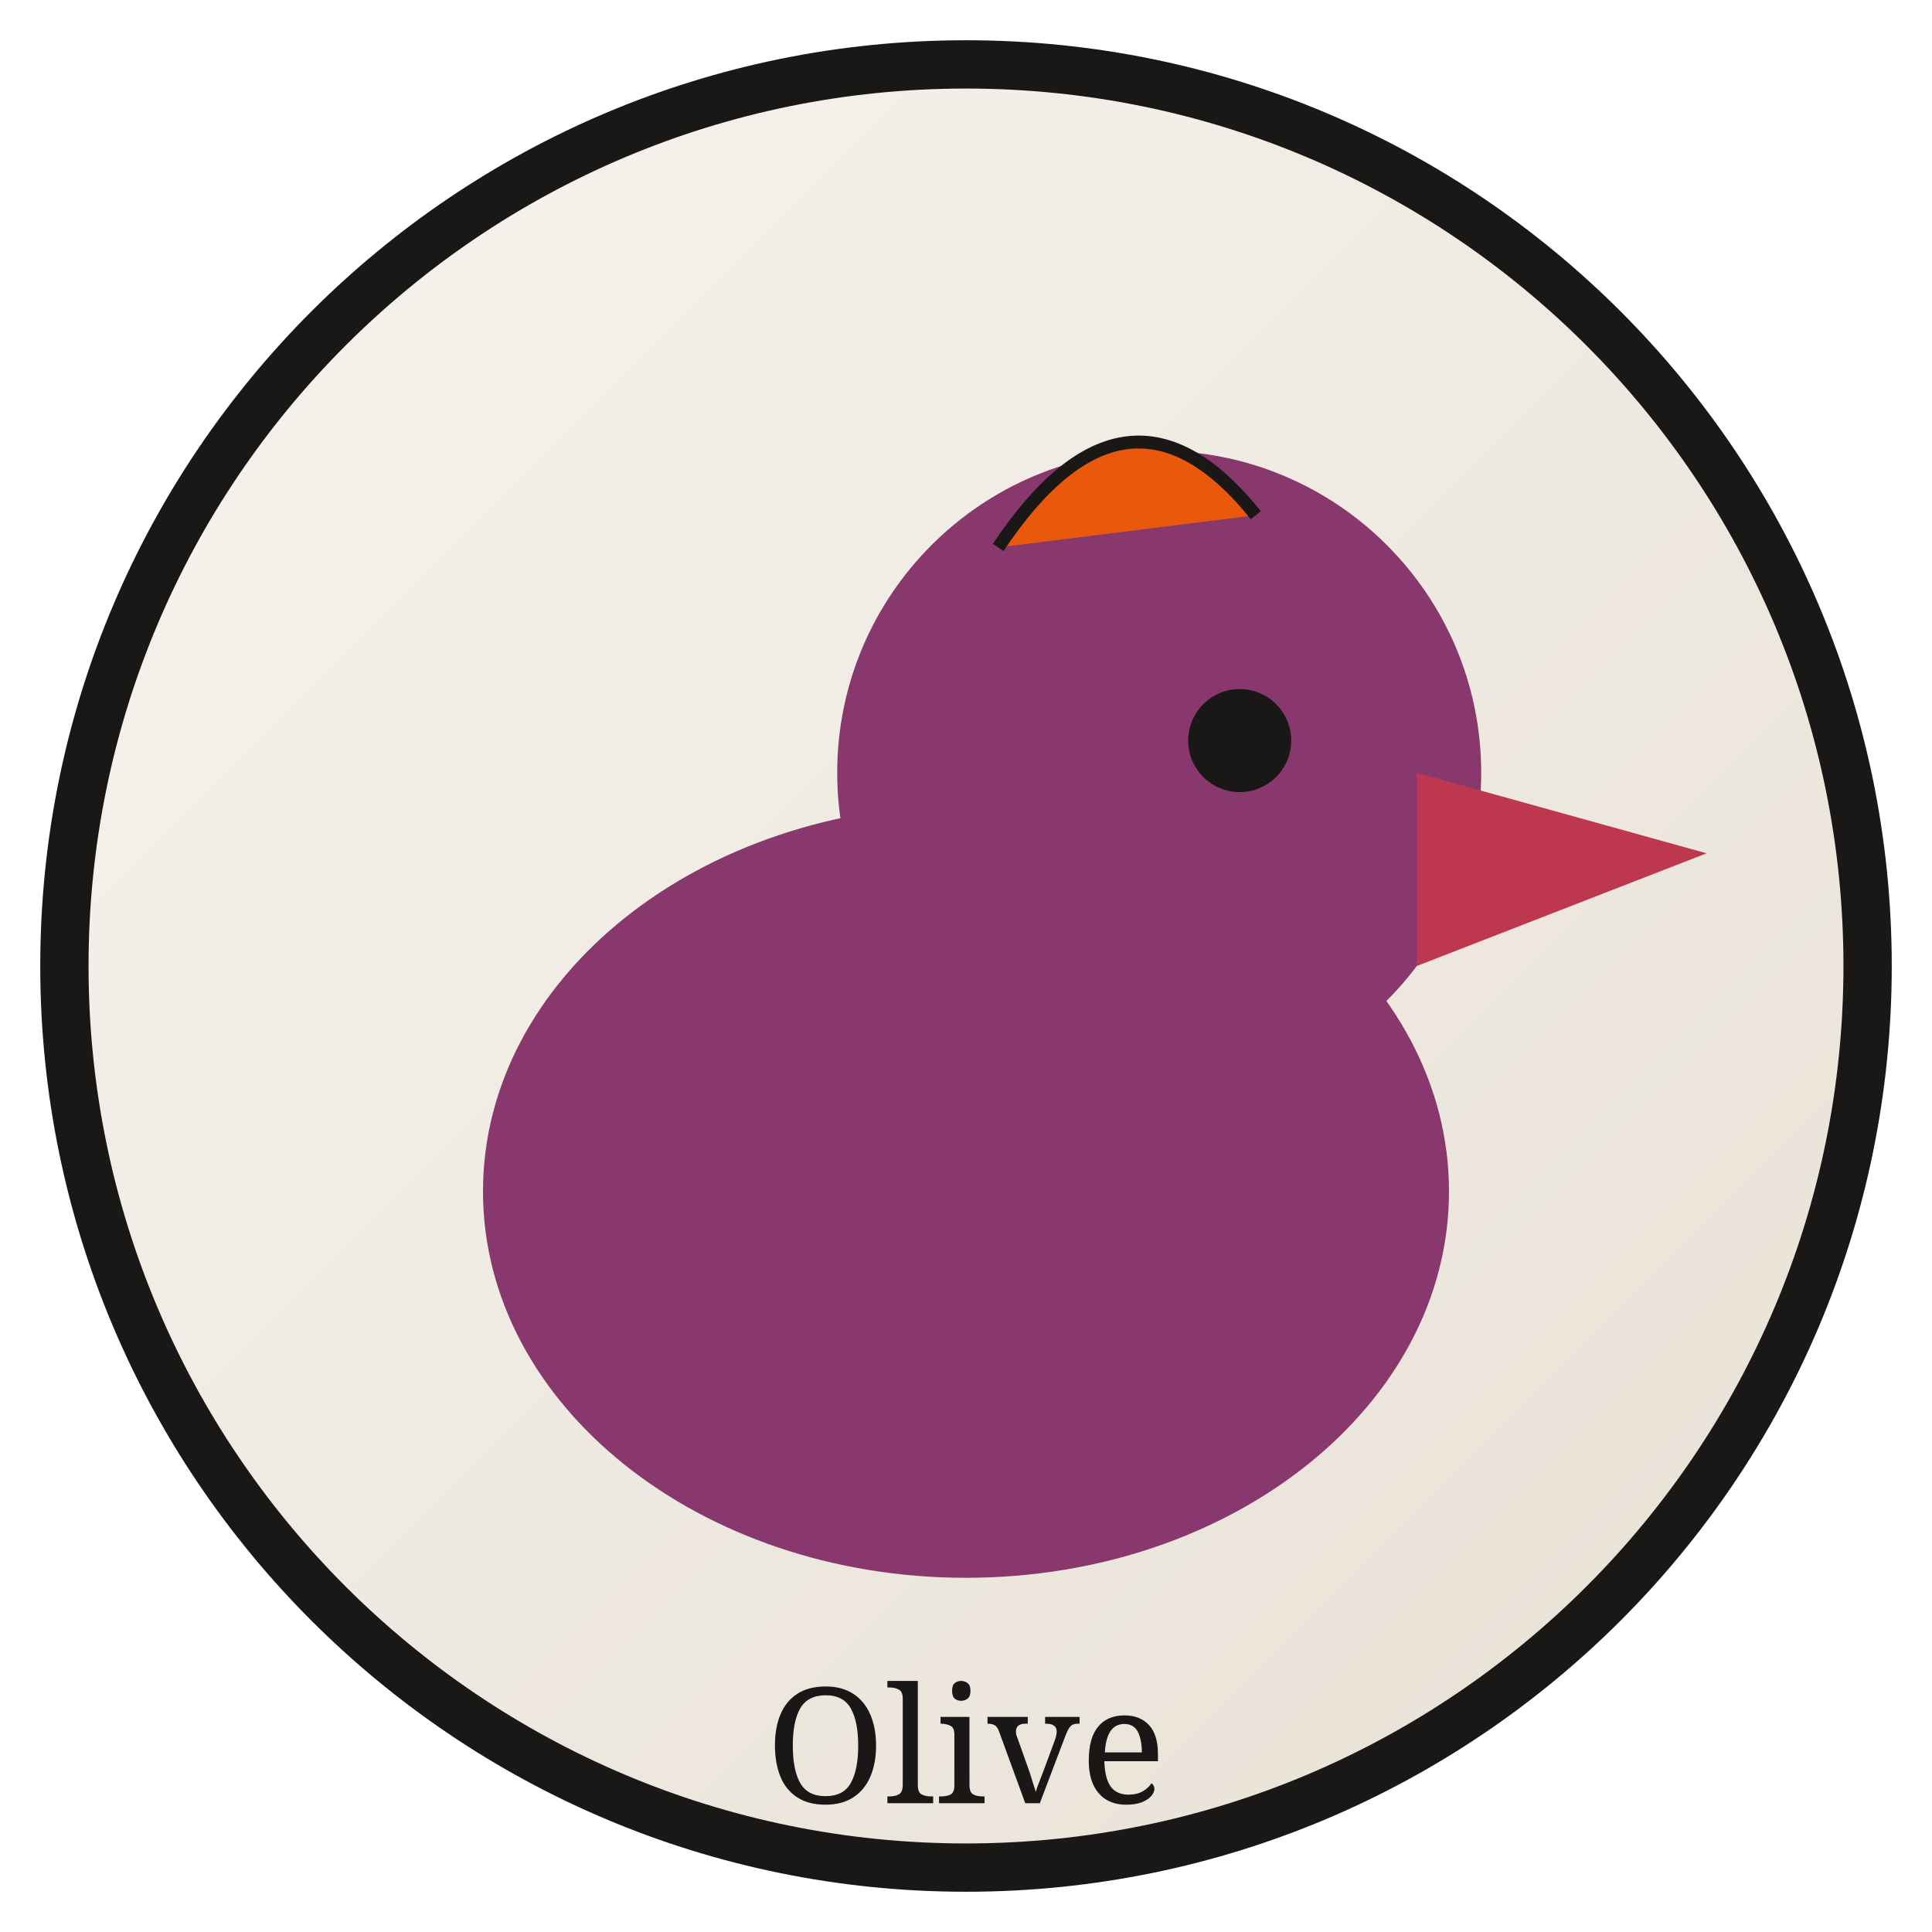
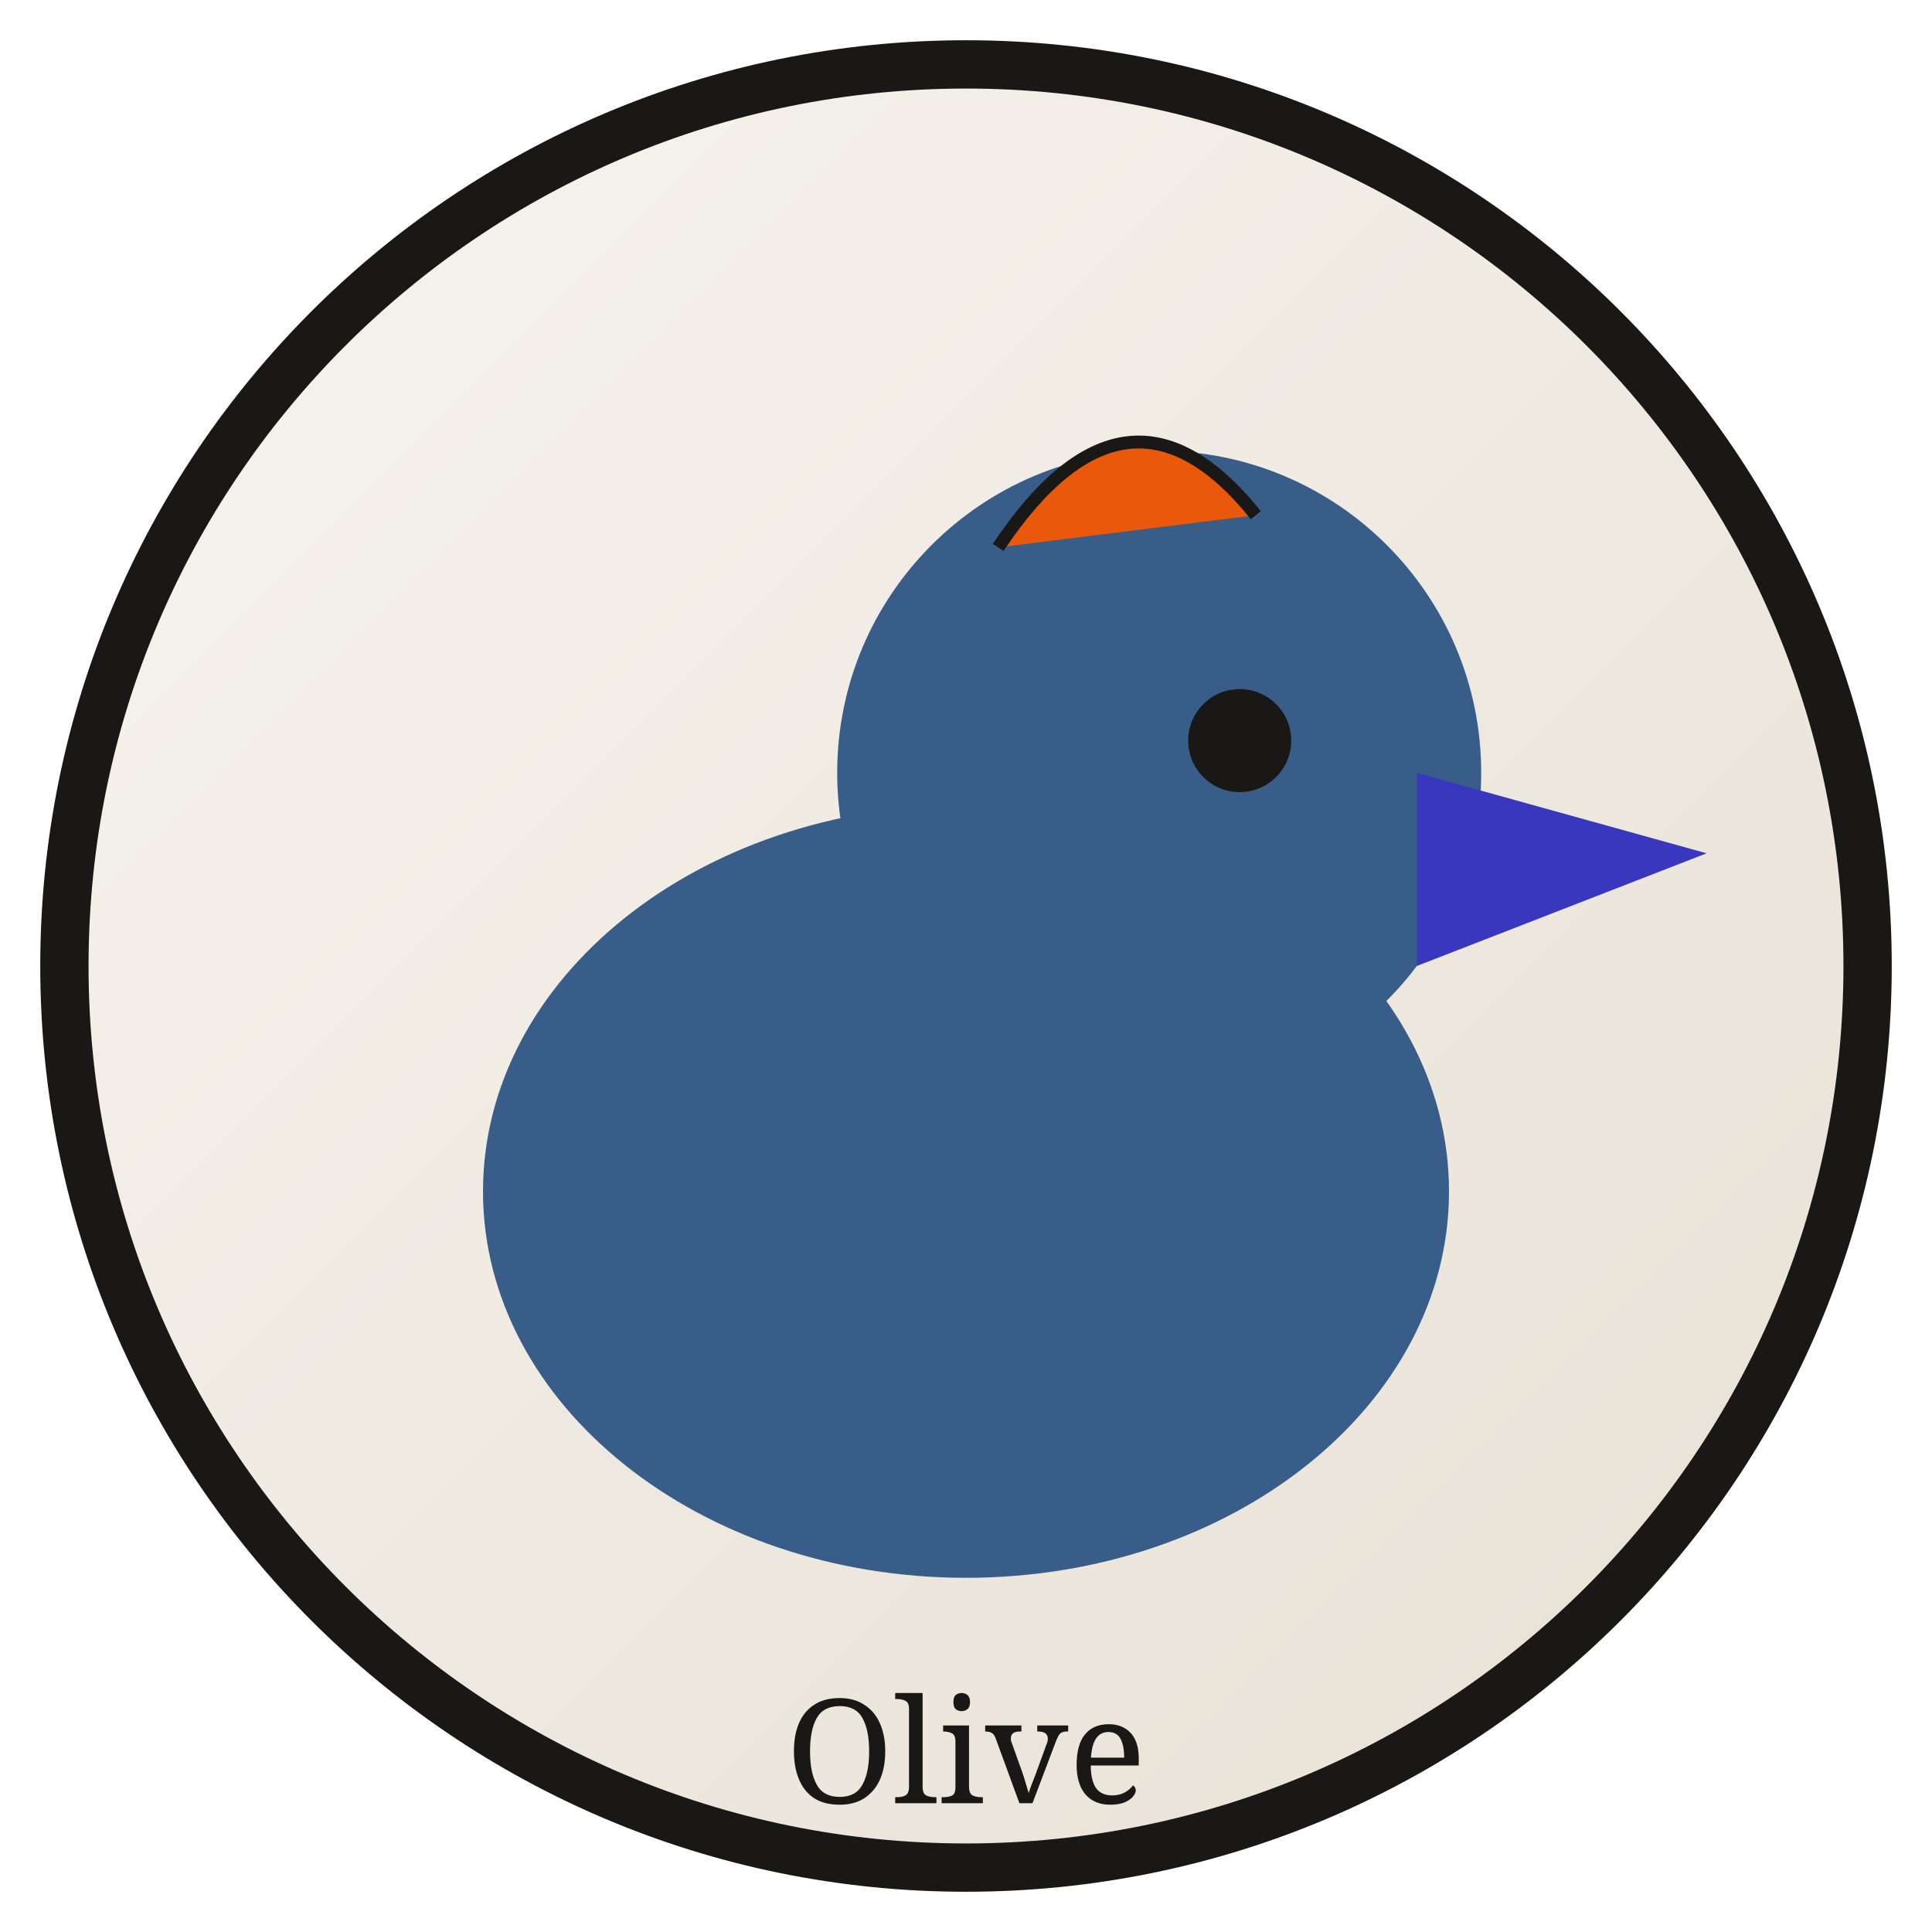
<svg xmlns="http://www.w3.org/2000/svg" viewBox="0 0 120 120" role="img" aria-label="Olive">
  <defs>
    <linearGradient id="bg-olive" x1="0" y1="0" x2="1" y2="1">
      <stop offset="0%" stop-color="#f7f4ef" />
      <stop offset="100%" stop-color="#e7e0d4" />
    </linearGradient>
  </defs>
  <circle cx="60" cy="60" r="56" fill="url(#bg-olive)" stroke="#1a1816" stroke-width="3" />
-   <ellipse cx="60" cy="74" rx="30" ry="24" fill="#89386d" />
-   <circle cx="72" cy="48" r="20" fill="#89386d" />
-   <polygon points="88,48 106,53 88,60" fill="#bd374f" />
+   <ellipse cx="60" cy="74" rx="30" ry="24" fill="#385d89" />
+   <circle cx="72" cy="48" r="20" fill="#385d89" />
+   <polygon points="88,48 106,53 88,60" fill="#3937bd" />
  <circle cx="77" cy="46" r="3.2" fill="#1a1816" />
  <path d="M62 34 Q70 22 78 32" fill="#ea580c" stroke="#1a1816" stroke-width="0.8" />
-   <text x="60" y="112" text-anchor="middle" font-family="Georgia,serif" font-size="10" fill="#1a1816">Olive</text>
+   <text x="60" y="112" text-anchor="middle" font-family="Georgia,serif" font-size="9" fill="#1a1816">Olive</text>
</svg>
